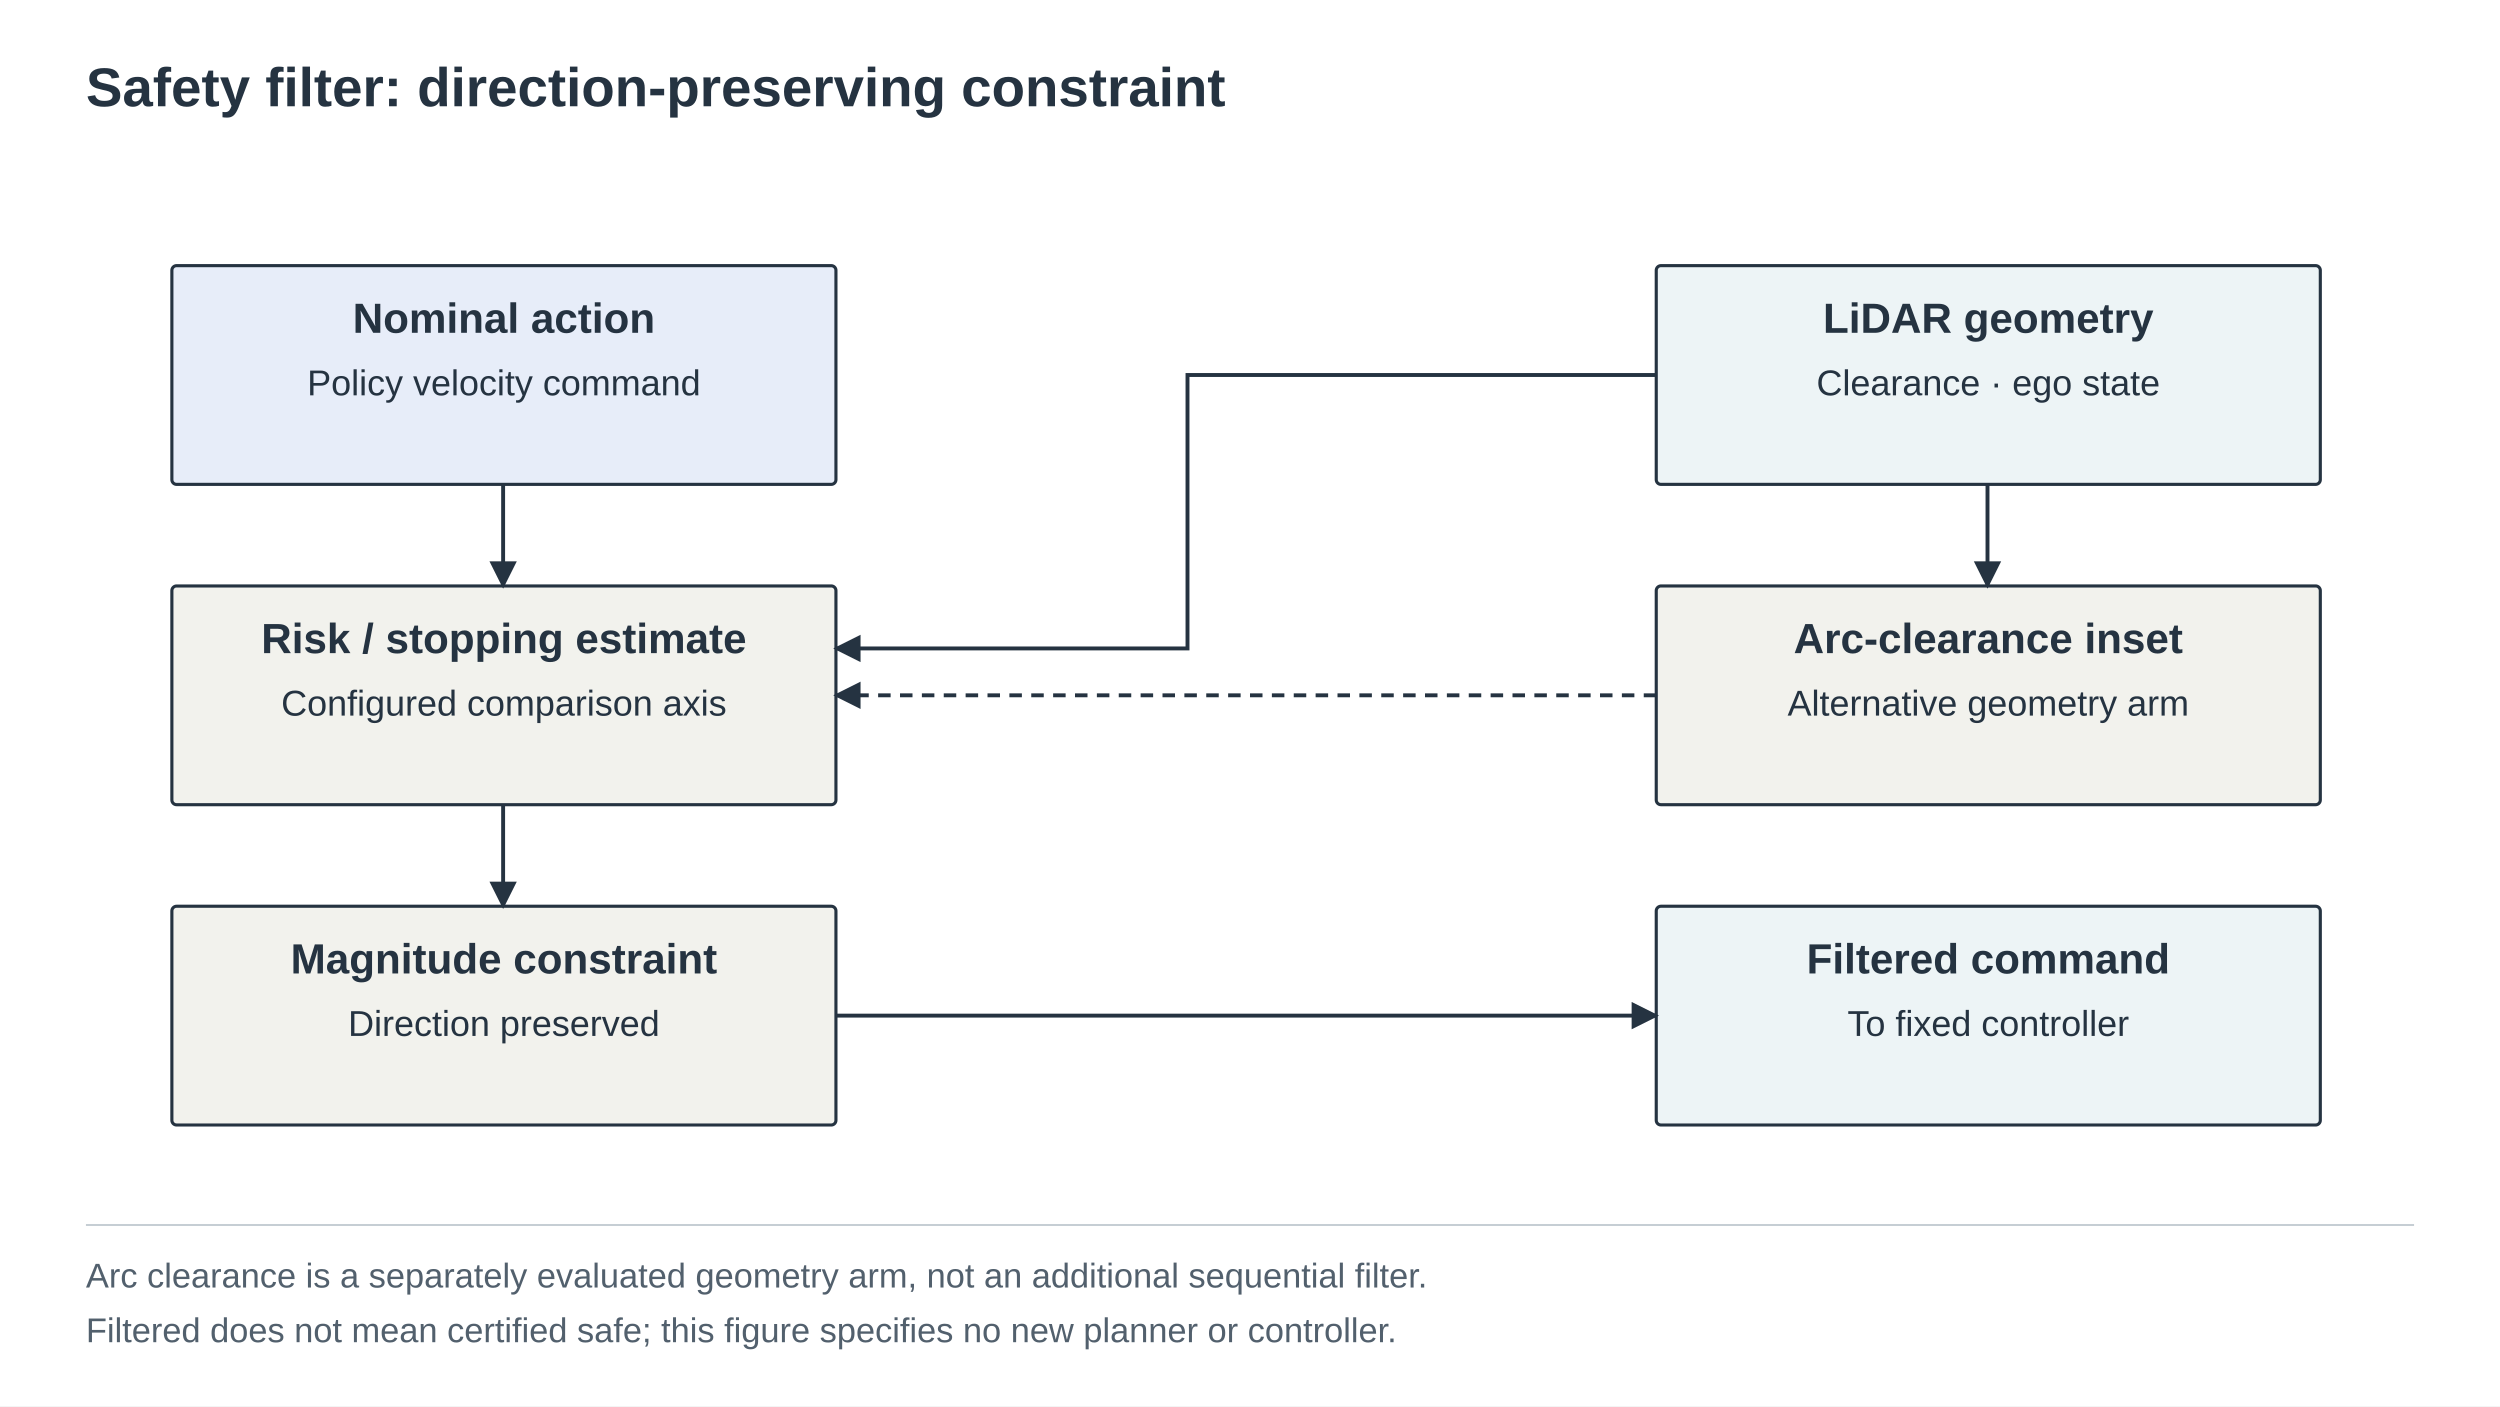
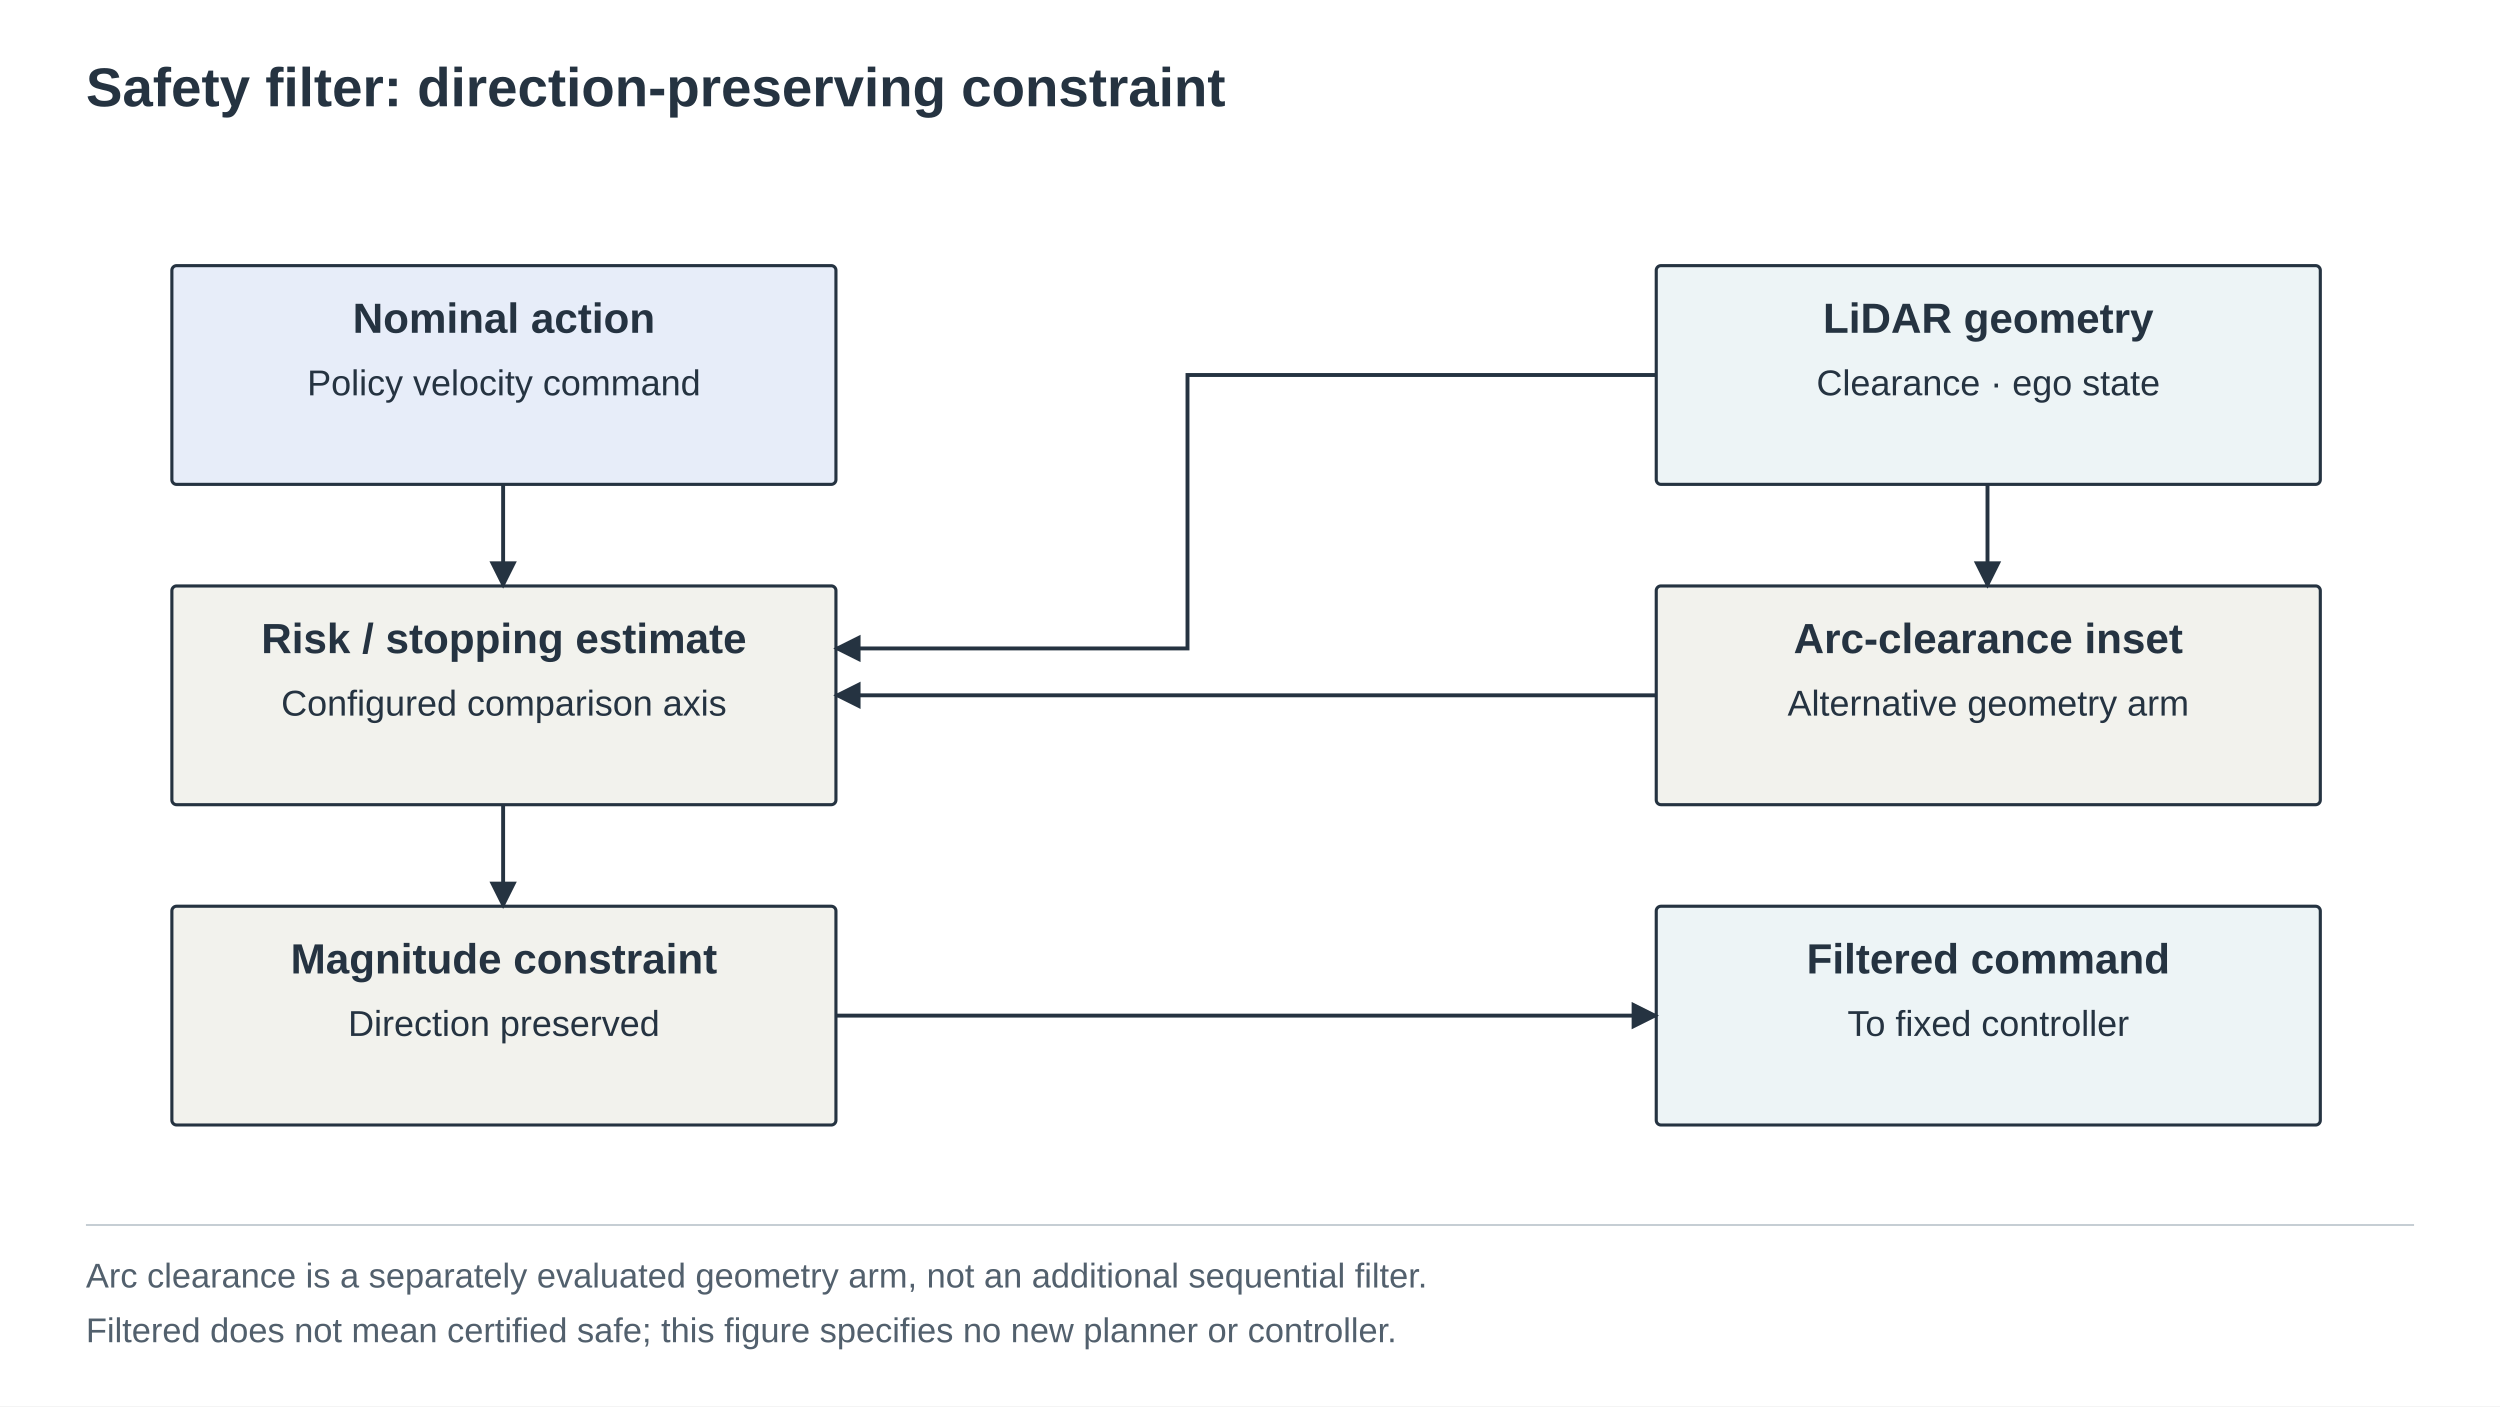
<svg xmlns="http://www.w3.org/2000/svg" width="1600" height="900" viewBox="0 0 1600 900" role="img" aria-labelledby="title desc">
  <defs>
    <marker id="arrow" viewBox="0 0 10 10" refX="9" refY="5" markerWidth="7" markerHeight="7" orient="auto">
      <path d="M0 0L10 5L0 10Z" fill="#253341" />
    </marker>
  </defs>
  <rect width="1600" height="900" fill="white" />
  <g font-family="Arial, Noto Sans CJK KR, sans-serif" fill="#16232f">
    <text x="55" y="68" font-size="35" font-weight="700" text-anchor="start" fill="#253341">Safety filter: direction-preserving constraint</text>
    <g data-block="true">
      <rect x="110" y="170" width="425" height="140" rx="3" fill="#e7edf9" stroke="#253341" stroke-width="2" />
      <text x="322.5" y="213" font-size="27" font-weight="700" text-anchor="middle" fill="#253341">Nominal action</text>
      <text x="322.5" y="253" font-size="23" font-weight="400" text-anchor="middle" fill="#253341">Policy velocity command</text>
    </g>
    <g data-block="true">
      <rect x="1060" y="170" width="425" height="140" rx="3" fill="#edf4f6" stroke="#253341" stroke-width="2" />
      <text x="1272.5" y="213" font-size="27" font-weight="700" text-anchor="middle" fill="#253341">LiDAR geometry</text>
      <text x="1272.5" y="253" font-size="23" font-weight="400" text-anchor="middle" fill="#253341">Clearance · ego state</text>
    </g>
    <g data-block="true">
      <rect x="110" y="375" width="425" height="140" rx="3" fill="#f2f2ed" stroke="#253341" stroke-width="2" />
      <text x="322.5" y="418" font-size="27" font-weight="700" text-anchor="middle" fill="#253341">Risk / stopping estimate</text>
      <text x="322.5" y="458" font-size="23" font-weight="400" text-anchor="middle" fill="#253341">Configured comparison axis</text>
    </g>
    <g data-block="true">
      <rect x="1060" y="375" width="425" height="140" rx="3" fill="#f2f2ed" stroke="#253341" stroke-width="2" />
      <text x="1272.5" y="418" font-size="27" font-weight="700" text-anchor="middle" fill="#253341">Arc-clearance inset</text>
      <text x="1272.5" y="458" font-size="23" font-weight="400" text-anchor="middle" fill="#253341">Alternative geometry arm</text>
    </g>
    <g data-block="true">
      <rect x="110" y="580" width="425" height="140" rx="3" fill="#f2f2ed" stroke="#253341" stroke-width="2" />
      <text x="322.5" y="623" font-size="27" font-weight="700" text-anchor="middle" fill="#253341">Magnitude constraint</text>
      <text x="322.5" y="663" font-size="23" font-weight="400" text-anchor="middle" fill="#253341">Direction preserved</text>
    </g>
    <g data-block="true">
      <rect x="1060" y="580" width="425" height="140" rx="3" fill="#edf4f6" stroke="#253341" stroke-width="2" />
      <text x="1272.5" y="623" font-size="27" font-weight="700" text-anchor="middle" fill="#253341">Filtered command</text>
      <text x="1272.5" y="663" font-size="23" font-weight="400" text-anchor="middle" fill="#253341">To fixed controller</text>
    </g>
    <path d="M322 310 L322 375" fill="none" stroke="#253341" stroke-width="2.5" marker-end="url(#arrow)" />
    <path d="M1060 240 L760 240 L760 415 L535 415" fill="none" stroke="#253341" stroke-width="2.5" marker-end="url(#arrow)" />
    <path d="M1272 310 L1272 375" fill="none" stroke="#253341" stroke-width="2.5" marker-end="url(#arrow)" />
-     <path d="M1060 445 L535 445" fill="none" stroke="#253341" stroke-width="2.5" marker-end="url(#arrow)" stroke-dasharray="8 6" />
+     <path d="M1060 445 L535 445" fill="none" stroke="#253341" stroke-width="2.5" marker-end="url(#arrow)" />
    <path d="M322 515 L322 580" fill="none" stroke="#253341" stroke-width="2.5" marker-end="url(#arrow)" />
    <path d="M535 650 L1060 650" fill="none" stroke="#253341" stroke-width="2.5" marker-end="url(#arrow)" />
    <path d="M55 784H1545" stroke="#b6c0c8" />
    <text x="55" y="824" font-size="22" font-weight="400" text-anchor="start" fill="#52606d">Arc clearance is a separately evaluated geometry arm, not an additional sequential filter.</text>
    <text x="55" y="859" font-size="22" font-weight="400" text-anchor="start" fill="#52606d">Filtered does not mean certified safe; this figure specifies no new planner or controller.</text>
  </g>
</svg>
